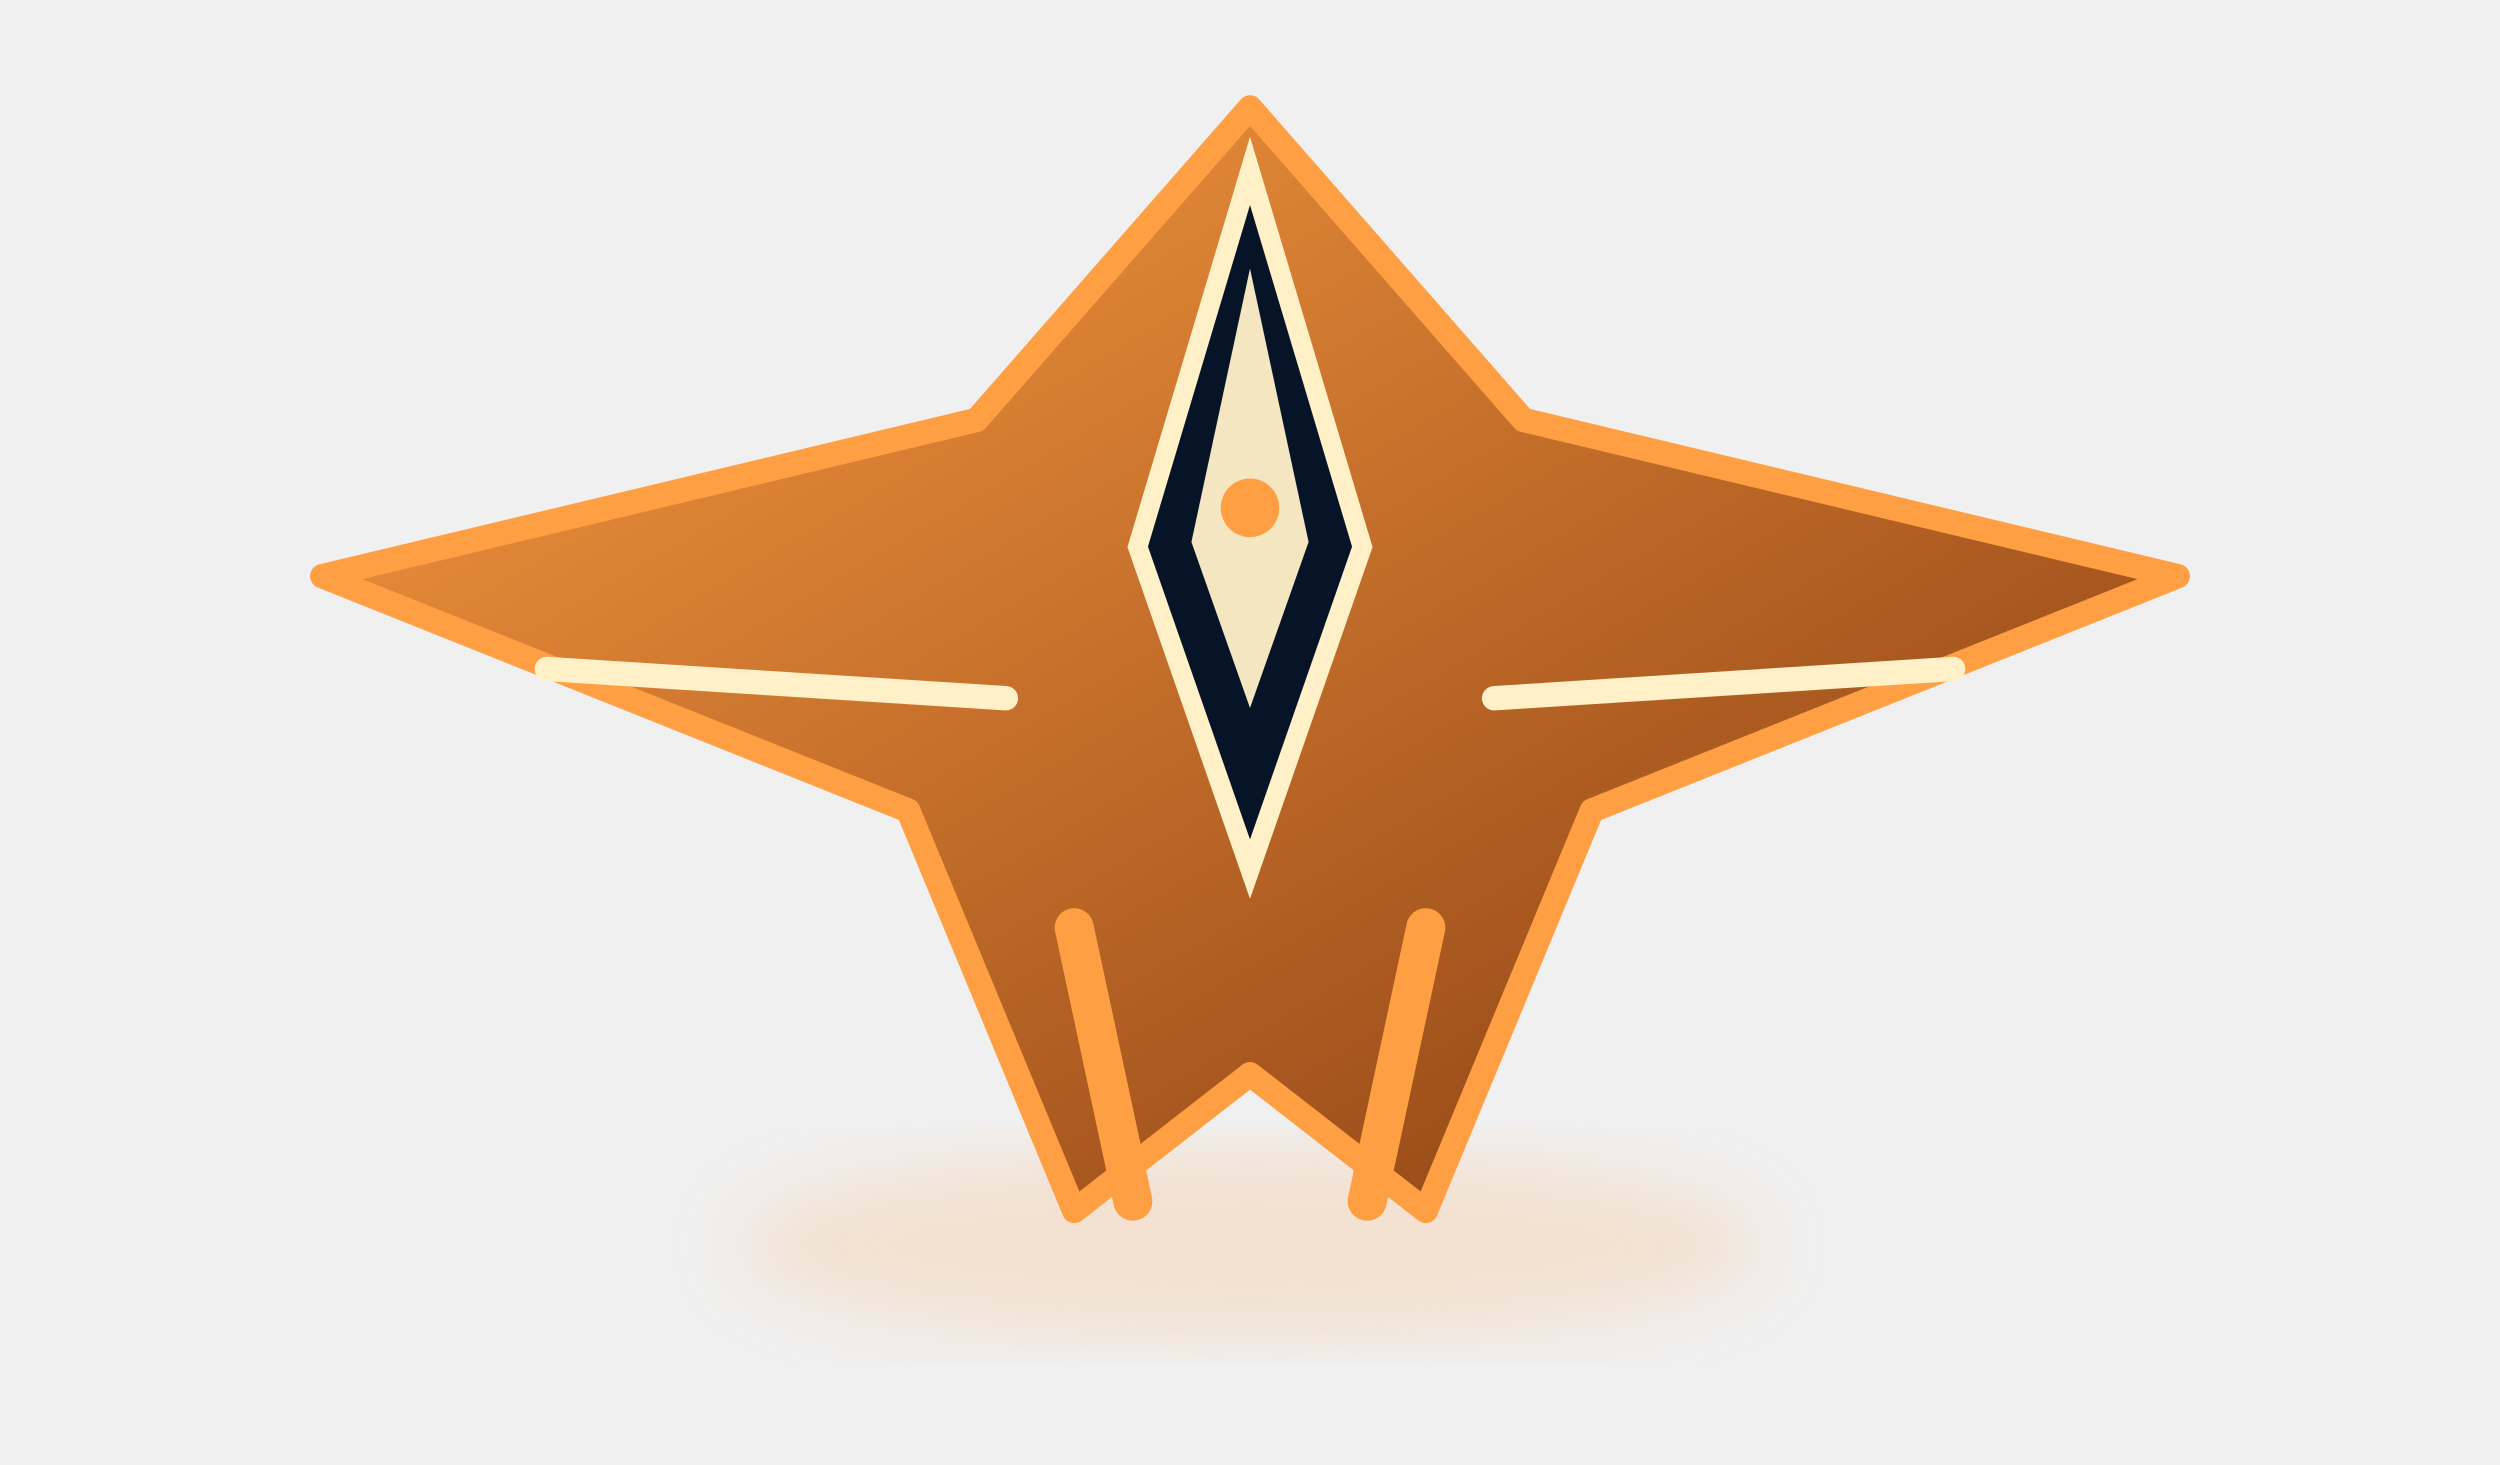
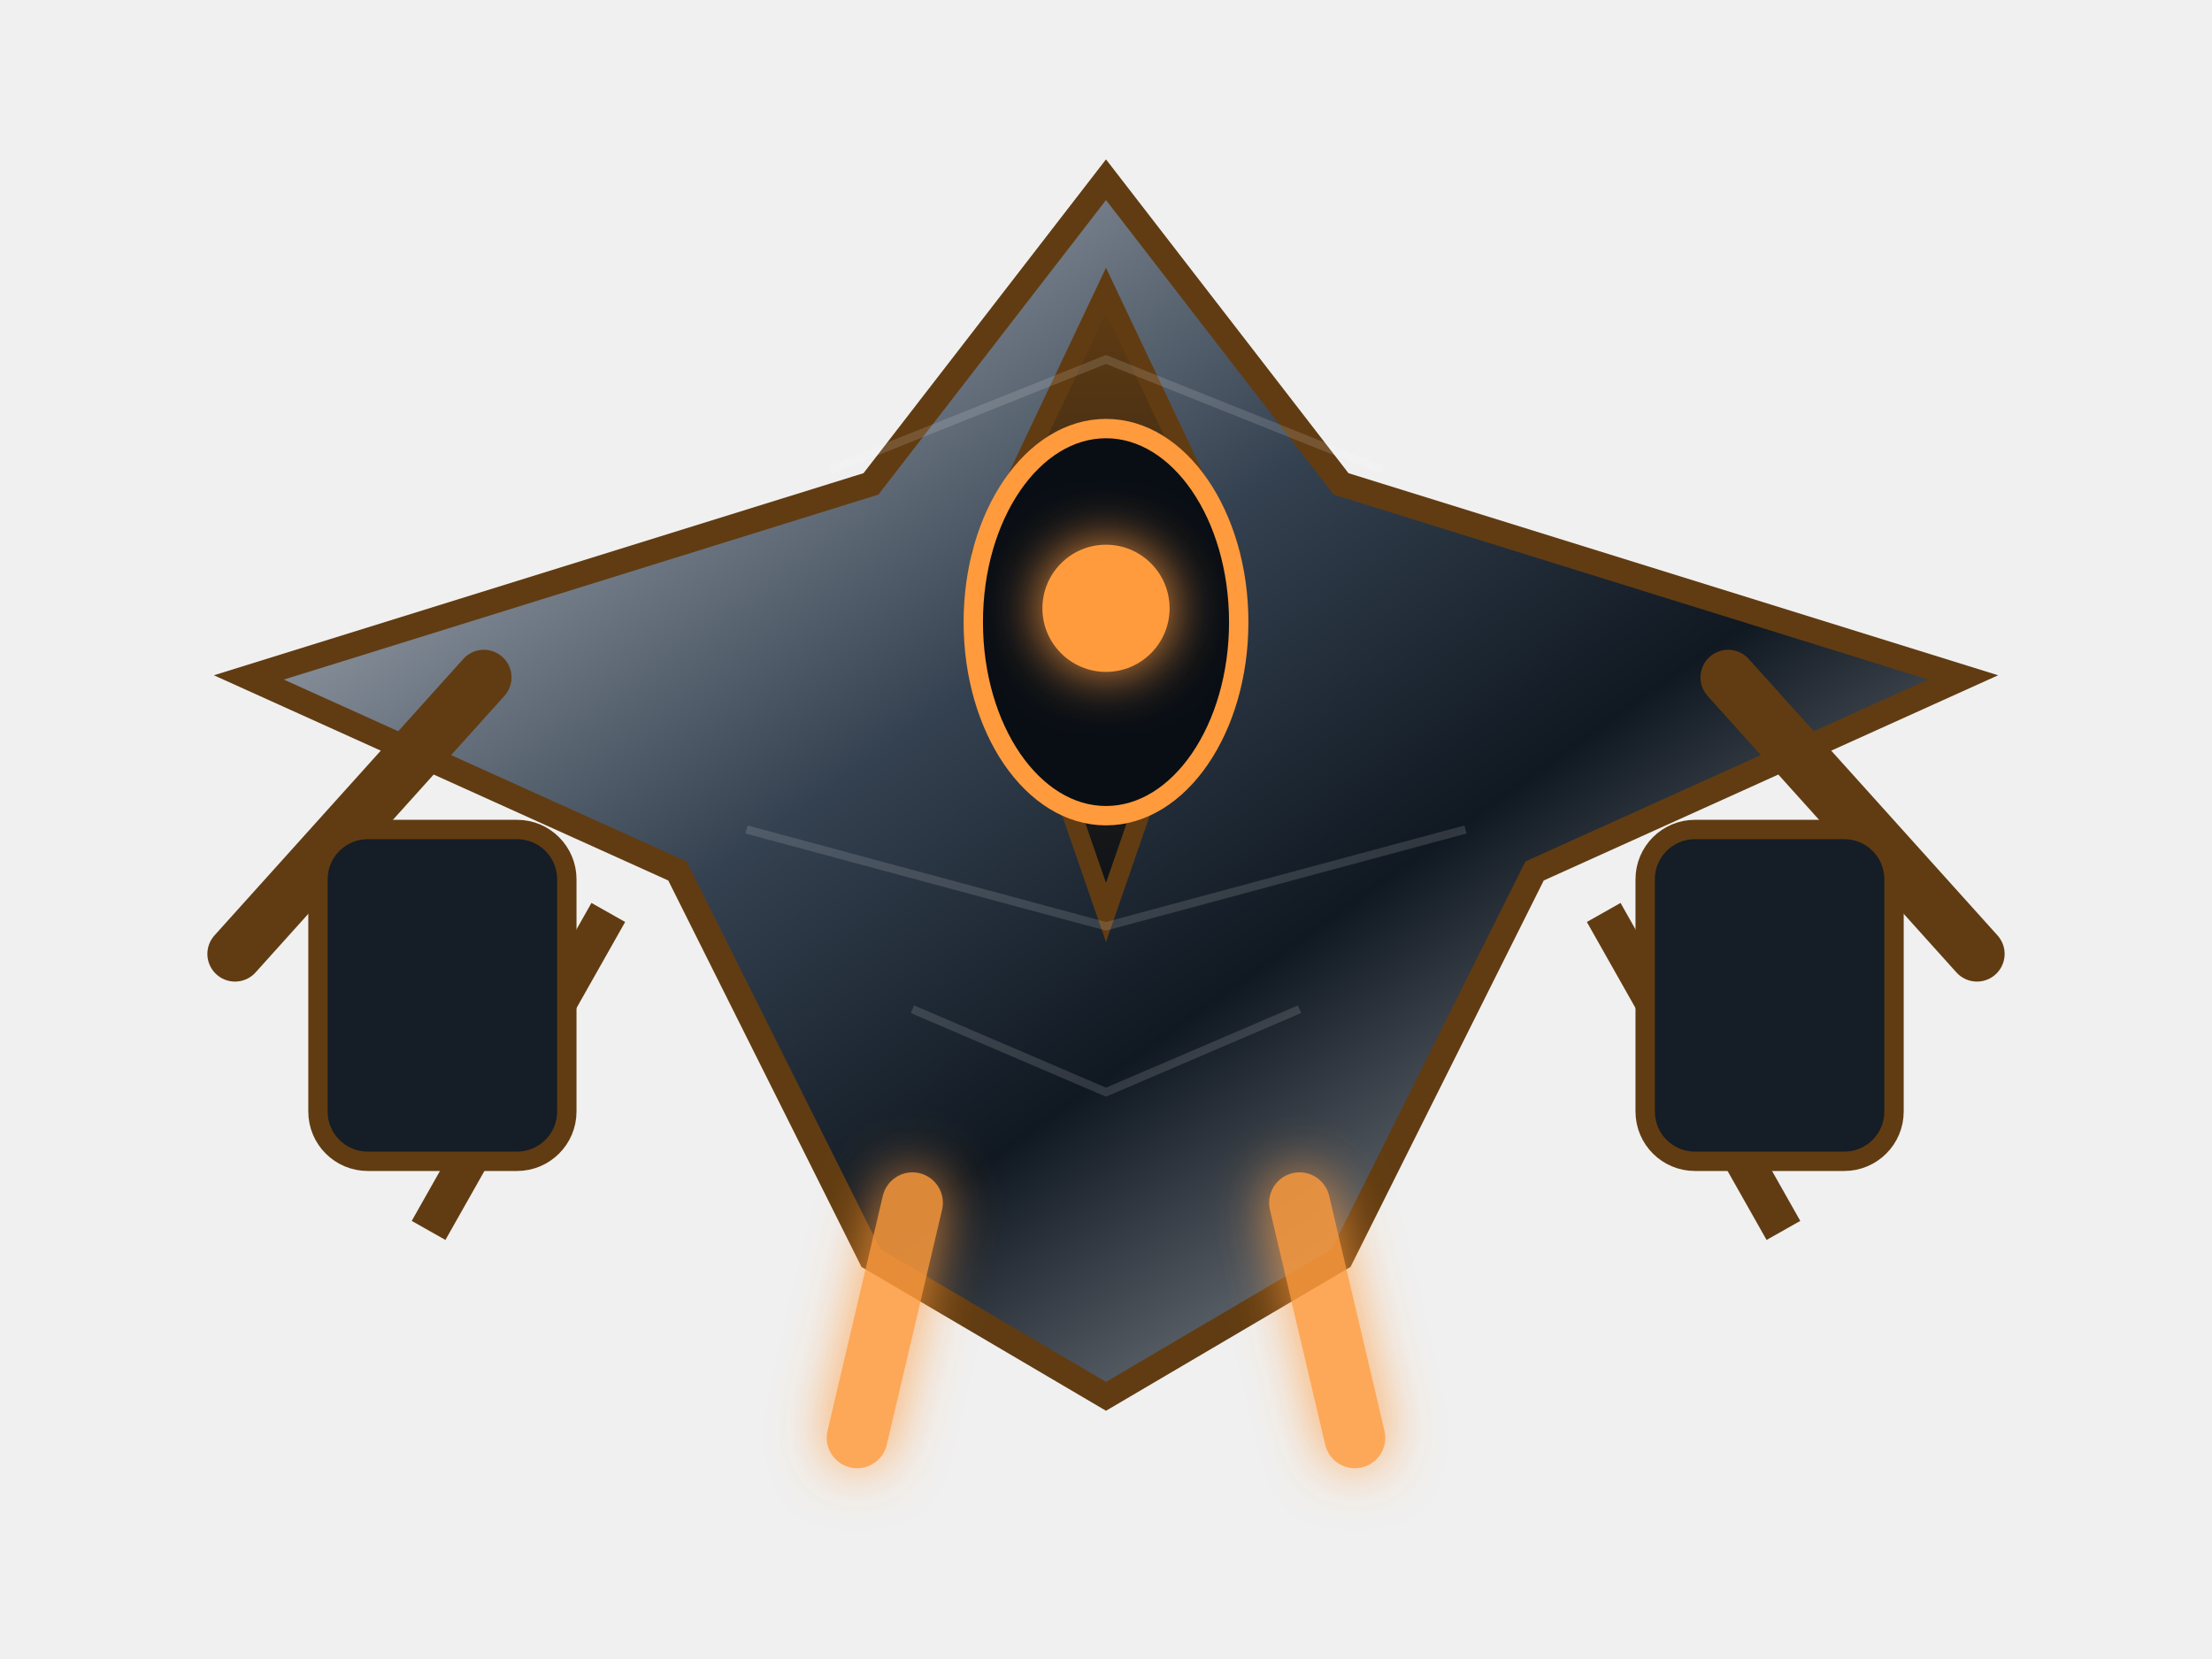
- <svg xmlns="http://www.w3.org/2000/svg" width="512" height="300" viewBox="0 0 512 300">
+ <svg xmlns="http://www.w3.org/2000/svg" viewBox="0 0 800 600">
  <defs>
-     <linearGradient id="g" x1="0" y1="0" x2="1" y2="1">
-       <stop stop-color="#ff9f43" />
-       <stop offset="1" stop-color="#81380f" />
+     <filter id="genemy3" x="-80%" y="-80%" width="260%" height="260%">
+       <feGaussianBlur stdDeviation="10" result="b" />
+       <feMerge>
+         <feMergeNode in="b" />
+         <feMergeNode in="SourceGraphic" />
+       </feMerge>
+     </filter>
+     <linearGradient id="genemy3m" x1="0" y1="0" x2="1" y2="1">
+       <stop offset="0" stop-color="#d5d9df" />
+       <stop offset=".42" stop-color="#344150" />
+       <stop offset=".62" stop-color="#101821" />
+       <stop offset="1" stop-color="#d5d9df" />
    </linearGradient>
-     <filter id="gl">
-       <feGaussianBlur stdDeviation="7" />
-     </filter>
+     <linearGradient id="genemy3a" x1="0" y1="0" x2="0" y2="1">
+       <stop stop-color="#613c12" />
+       <stop offset="1" stop-color="#0b1119" />
+     </linearGradient>
+     <radialGradient id="genemy3c">
+       <stop stop-color="#ffffff" />
+       <stop offset=".22" stop-color="#ff9b3d" />
+       <stop offset=".7" stop-color="#ff9b3d" stop-opacity=".55" />
+       <stop offset="1" stop-color="#ff9b3d" stop-opacity="0" />
+     </radialGradient>
  </defs>
-   <ellipse cx="256" cy="255" rx="105" ry="20" fill="#ff9f43" opacity=".18" filter="url(#gl)" />
-   <path d="M256 22 L312 86 L446 118 L326 166 L292 248 L256 220 L220 248 L186 166 L66 118 L200 86 Z" fill="url(#g)" stroke="#ff9f43" stroke-width="5" stroke-linejoin="round" />
-   <path d="M256 35 L279 112 L256 178 L233 112 Z" fill="#071326" stroke="#fff0c7" stroke-width="4" />
-   <path d="M256 55 L268 111 L256 145 L244 111 Z" fill="#fff0c7" opacity=".95" />
-   <circle cx="256" cy="104" r="6" fill="#ff9f43" />
-   <path d="M112 137 L206 143 M400 137 L306 143" stroke="#fff0c7" stroke-width="5" stroke-linecap="round" />
-   <path d="M220 190 L232 246 M292 190 L280 246" stroke="#ff9f43" stroke-width="8" stroke-linecap="round" />
+   <g>
+     <path d="M400 65 L485 175 L710 245 L555 315 L485 455 L400 505 L315 455 L245 315 L90 245 L315 175 Z" fill="url(#genemy3m)" stroke="#613c12" stroke-width="9" />
+     <path d="M400 105 L445 200 L400 330 L355 200 Z" fill="url(#genemy3a)" stroke="#613c12" stroke-width="7" />
+     <ellipse cx="400" cy="225" rx="48" ry="70" fill="#090e15" stroke="#ff9b3d" stroke-width="7" />
+     <circle cx="400" cy="220" r="23" fill="#ff9b3d" filter="url(#genemy3)" />
+     <path d="M175 245 L85 345 M625 245 L715 345" stroke="#613c12" stroke-width="20" stroke-linecap="round" />
+     <path d="M220 330 L155 445 M580 330 L645 445" stroke="#613c12" stroke-width="14" />
+     <path d="M330 435 L310 520 M470 435 L490 520" stroke="#ff9b3d" stroke-width="22" stroke-linecap="round" opacity=".85" filter="url(#genemy3)" />
+     <rect x="115" y="300" width="90" height="120" rx="18" fill="#151d26" stroke="#613c12" stroke-width="7" />
+     <rect x="595" y="300" width="90" height="120" rx="18" fill="#151d26" stroke="#613c12" stroke-width="7" />
+     <g opacity=".75" fill="none" stroke="#ffffff" stroke-opacity=".18" stroke-width="3">
+       <path d="M300 170 L400 130 L500 170" />
+       <path d="M270 300 L400 335 L530 300" />
+       <path d="M330 365 L400 395 L470 365" />
+     </g>
+   </g>
</svg>
